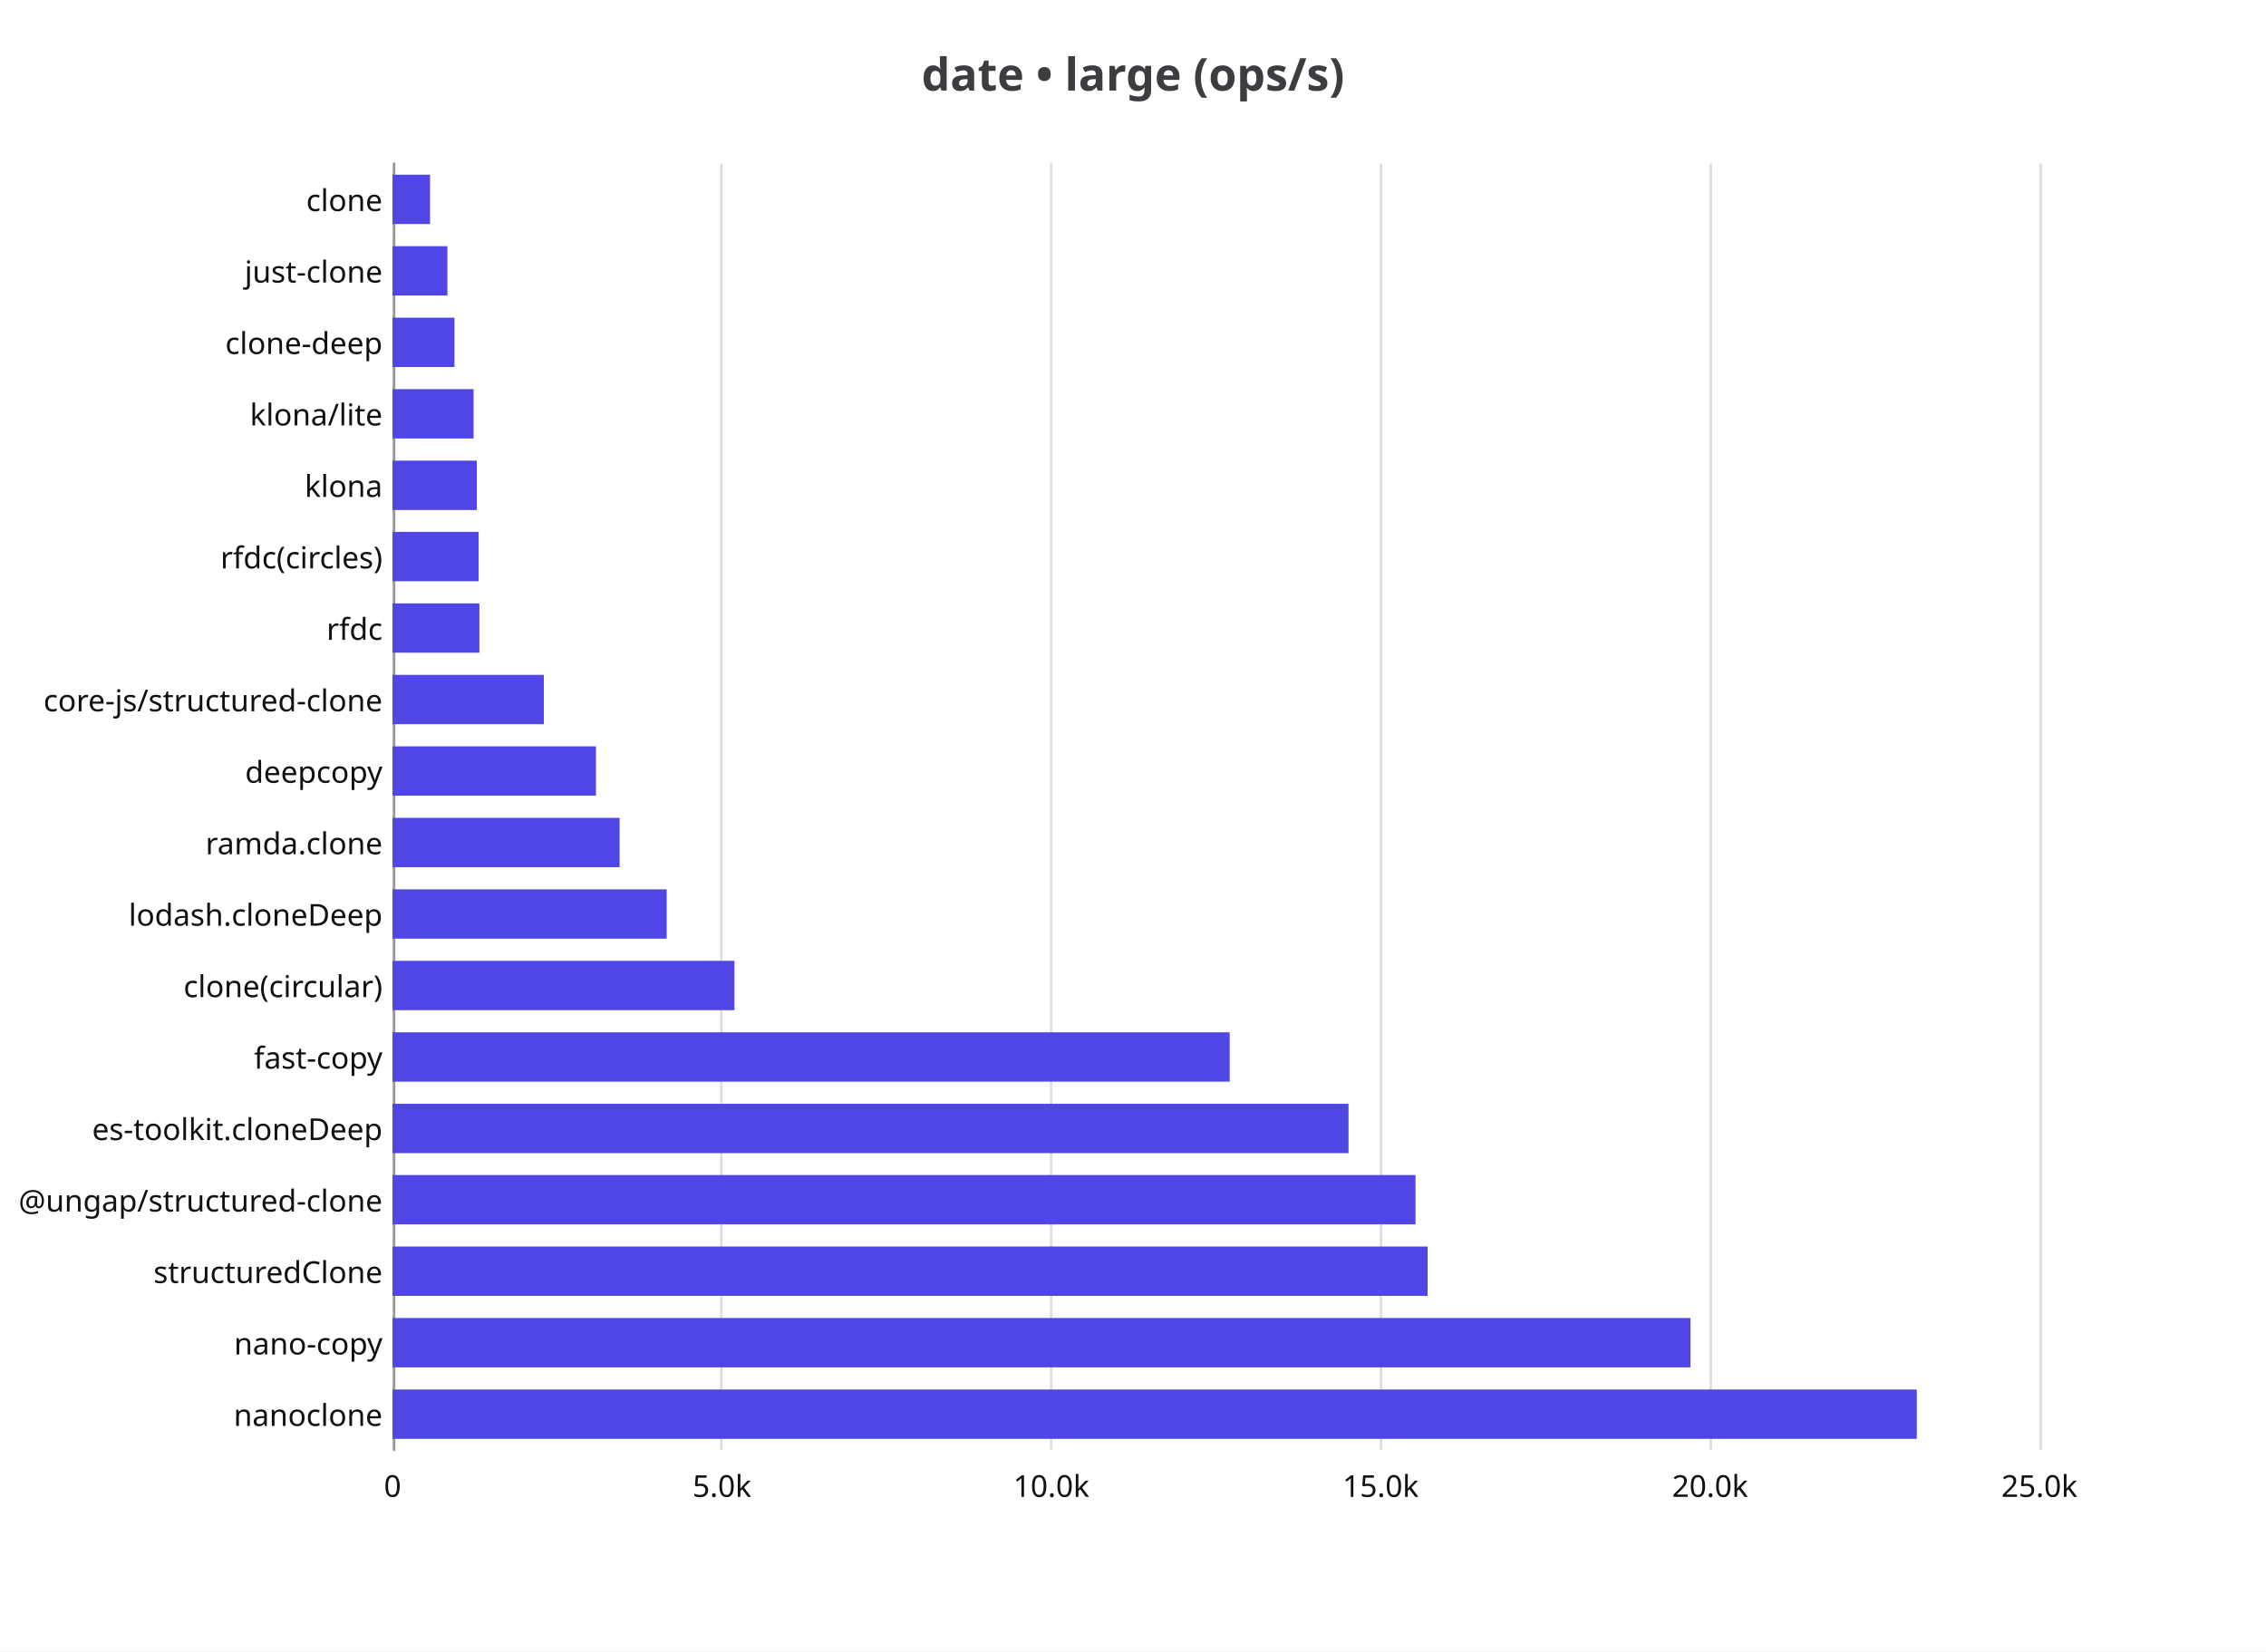
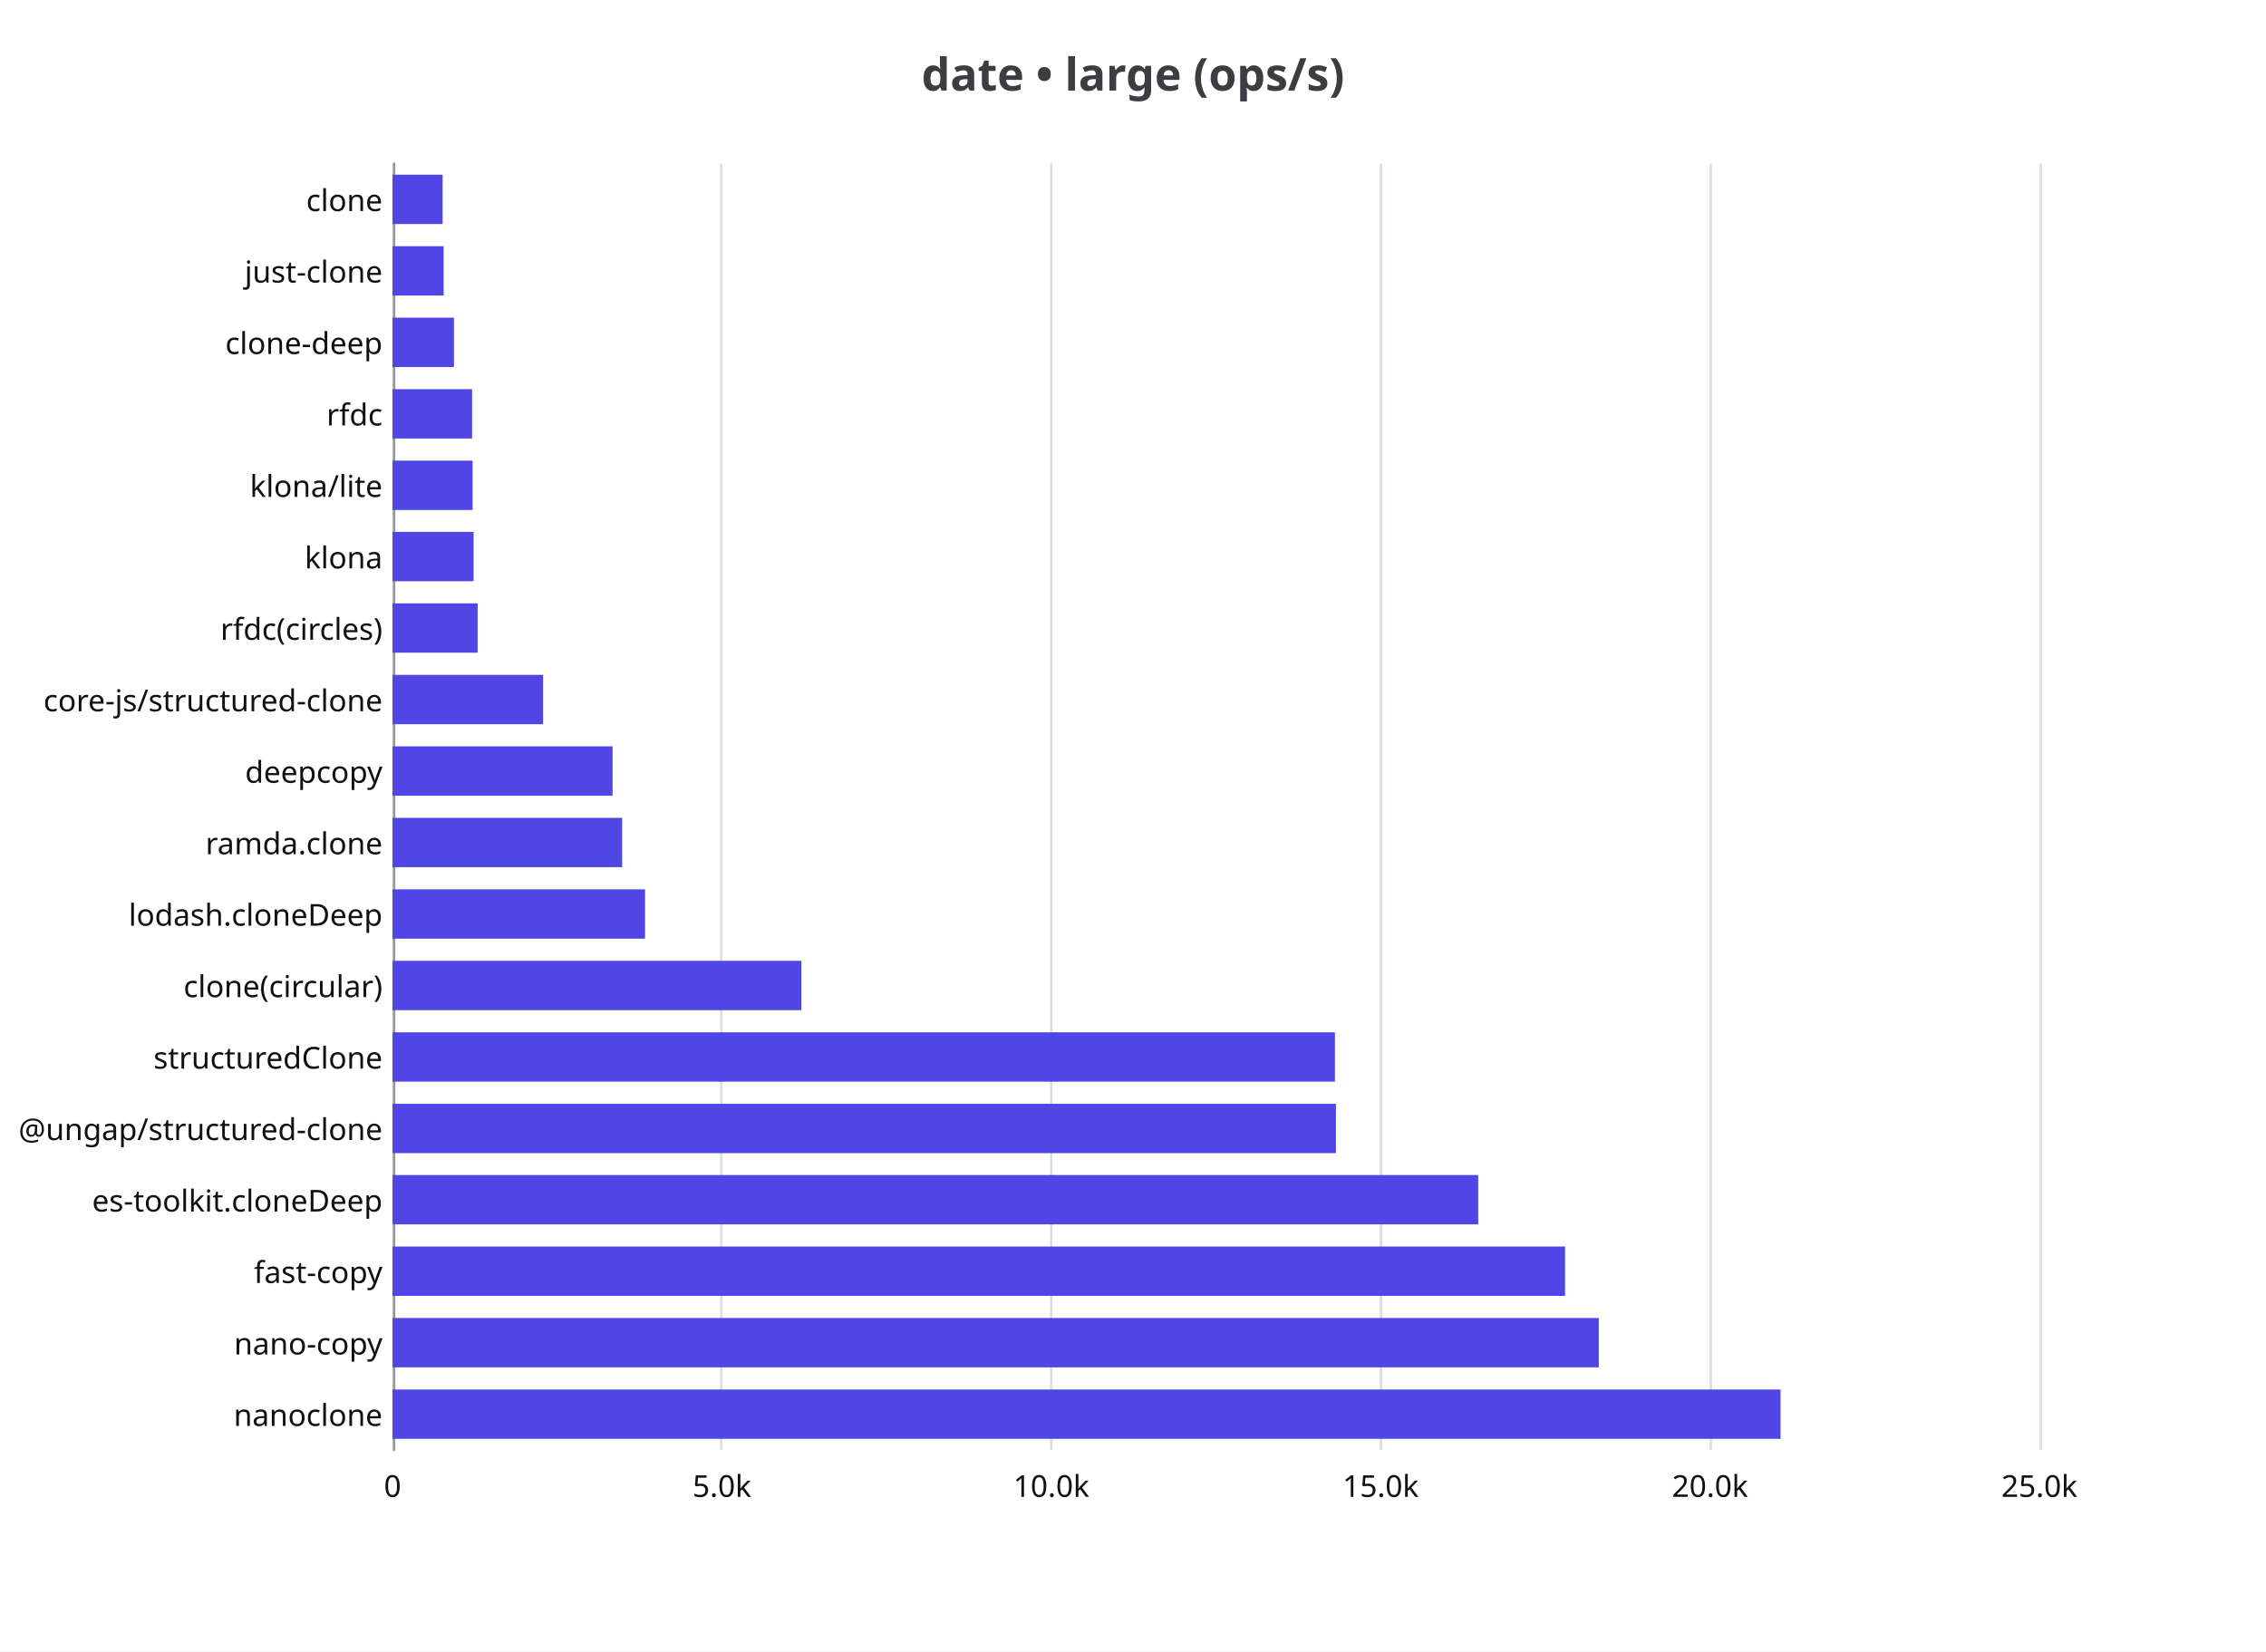
<svg xmlns="http://www.w3.org/2000/svg" width="900" height="656" version="1.1" baseProfile="full" viewBox="0 0 900 656">
  <rect width="900" height="656" x="0" y="0" fill="#ffffff" />
  <path d="M156.5 65L156.5 576" fill="none" pointer-events="visible" stroke="#dbdee4" class="zr7-cls-14" />
  <path d="M286.5 65L286.5 576" fill="none" pointer-events="visible" stroke="#dbdee4" class="zr7-cls-14" />
  <path d="M417.5 65L417.5 576" fill="none" pointer-events="visible" stroke="#dbdee4" class="zr7-cls-14" />
  <path d="M548.5 65L548.5 576" fill="none" pointer-events="visible" stroke="#dbdee4" class="zr7-cls-14" />
  <path d="M679.5 65L679.5 576" fill="none" pointer-events="visible" stroke="#dbdee4" class="zr7-cls-14" />
  <path d="M810.5 65L810.5 576" fill="none" pointer-events="visible" stroke="#dbdee4" class="zr7-cls-14" />
  <path d="M156.5 576L156.5 65" fill="none" pointer-events="visible" stroke="#999" stroke-linecap="round" class="zr7-cls-14" />
  <text dominant-baseline="central" text-anchor="end" style="font-size:12px;font-family:Microsoft YaHei;" xml:space="preserve" transform="translate(151.92 561.8056)" fill="#111">    nanoclone</text>
  <text dominant-baseline="central" text-anchor="end" style="font-size:12px;font-family:Microsoft YaHei;" xml:space="preserve" transform="translate(151.92 533.4167)" fill="#111">    nano-copy</text>
-   <text dominant-baseline="central" text-anchor="end" style="font-size:12px;font-family:Microsoft YaHei;" xml:space="preserve" transform="translate(151.92 505.0278)" fill="#111">    structuredClone</text>
-   <text dominant-baseline="central" text-anchor="end" style="font-size:12px;font-family:Microsoft YaHei;" xml:space="preserve" transform="translate(151.92 476.6389)" fill="#111">    @ungap/structured-clone</text>
-   <text dominant-baseline="central" text-anchor="end" style="font-size:12px;font-family:Microsoft YaHei;" xml:space="preserve" transform="translate(151.92 448.25)" fill="#111">    es-toolkit.cloneDeep</text>
-   <text dominant-baseline="central" text-anchor="end" style="font-size:12px;font-family:Microsoft YaHei;" xml:space="preserve" transform="translate(151.92 419.8611)" fill="#111">    fast-copy</text>
+   <text dominant-baseline="central" text-anchor="end" style="font-size:12px;font-family:Microsoft YaHei;" xml:space="preserve" transform="translate(151.92 505.0278)" fill="#111">    fast-copy</text>
+   <text dominant-baseline="central" text-anchor="end" style="font-size:12px;font-family:Microsoft YaHei;" xml:space="preserve" transform="translate(151.92 476.6389)" fill="#111">    es-toolkit.cloneDeep</text>
+   <text dominant-baseline="central" text-anchor="end" style="font-size:12px;font-family:Microsoft YaHei;" xml:space="preserve" transform="translate(151.92 448.25)" fill="#111">    @ungap/structured-clone</text>
+   <text dominant-baseline="central" text-anchor="end" style="font-size:12px;font-family:Microsoft YaHei;" xml:space="preserve" transform="translate(151.92 419.8611)" fill="#111">    structuredClone</text>
  <text dominant-baseline="central" text-anchor="end" style="font-size:12px;font-family:Microsoft YaHei;" xml:space="preserve" transform="translate(151.92 391.4722)" fill="#111">    clone(circular)</text>
  <text dominant-baseline="central" text-anchor="end" style="font-size:12px;font-family:Microsoft YaHei;" xml:space="preserve" transform="translate(151.92 363.0833)" fill="#111">    lodash.cloneDeep</text>
  <text dominant-baseline="central" text-anchor="end" style="font-size:12px;font-family:Microsoft YaHei;" xml:space="preserve" transform="translate(151.92 334.6944)" fill="#111">    ramda.clone</text>
  <text dominant-baseline="central" text-anchor="end" style="font-size:12px;font-family:Microsoft YaHei;" xml:space="preserve" transform="translate(151.92 306.3056)" fill="#111">    deepcopy</text>
  <text dominant-baseline="central" text-anchor="end" style="font-size:12px;font-family:Microsoft YaHei;" xml:space="preserve" transform="translate(151.92 277.9167)" fill="#111">    core-js/structured-clone</text>
-   <text dominant-baseline="central" text-anchor="end" style="font-size:12px;font-family:Microsoft YaHei;" xml:space="preserve" transform="translate(151.92 249.5278)" fill="#111">    rfdc</text>
-   <text dominant-baseline="central" text-anchor="end" style="font-size:12px;font-family:Microsoft YaHei;" xml:space="preserve" transform="translate(151.92 221.1389)" fill="#111">    rfdc(circles)</text>
-   <text dominant-baseline="central" text-anchor="end" style="font-size:12px;font-family:Microsoft YaHei;" xml:space="preserve" transform="translate(151.92 192.75)" fill="#111">    klona</text>
-   <text dominant-baseline="central" text-anchor="end" style="font-size:12px;font-family:Microsoft YaHei;" xml:space="preserve" transform="translate(151.92 164.3611)" fill="#111">    klona/lite</text>
+   <text dominant-baseline="central" text-anchor="end" style="font-size:12px;font-family:Microsoft YaHei;" xml:space="preserve" transform="translate(151.92 249.5278)" fill="#111">    rfdc(circles)</text>
+   <text dominant-baseline="central" text-anchor="end" style="font-size:12px;font-family:Microsoft YaHei;" xml:space="preserve" transform="translate(151.92 221.1389)" fill="#111">    klona</text>
+   <text dominant-baseline="central" text-anchor="end" style="font-size:12px;font-family:Microsoft YaHei;" xml:space="preserve" transform="translate(151.92 192.75)" fill="#111">    klona/lite</text>
+   <text dominant-baseline="central" text-anchor="end" style="font-size:12px;font-family:Microsoft YaHei;" xml:space="preserve" transform="translate(151.92 164.3611)" fill="#111">    rfdc</text>
  <text dominant-baseline="central" text-anchor="end" style="font-size:12px;font-family:Microsoft YaHei;" xml:space="preserve" transform="translate(151.92 135.9722)" fill="#111">    clone-deep</text>
  <text dominant-baseline="central" text-anchor="end" style="font-size:12px;font-family:Microsoft YaHei;" xml:space="preserve" transform="translate(151.92 107.5833)" fill="#111">    just-clone</text>
  <text dominant-baseline="central" text-anchor="end" style="font-size:12px;font-family:Microsoft YaHei;" xml:space="preserve" transform="translate(151.92 79.1944)" fill="#111">    clone</text>
  <text dominant-baseline="central" text-anchor="middle" style="font-size:12px;font-family:Microsoft YaHei;" y="6" transform="translate(155.92 584)" fill="#111">0</text>
  <text dominant-baseline="central" text-anchor="middle" style="font-size:12px;font-family:Microsoft YaHei;" y="6" transform="translate(286.736 584)" fill="#111">5.0k</text>
  <text dominant-baseline="central" text-anchor="middle" style="font-size:12px;font-family:Microsoft YaHei;" y="6" transform="translate(417.552 584)" fill="#111">10.0k</text>
  <text dominant-baseline="central" text-anchor="middle" style="font-size:12px;font-family:Microsoft YaHei;" y="6" transform="translate(548.368 584)" fill="#111">15.0k</text>
  <text dominant-baseline="central" text-anchor="middle" style="font-size:12px;font-family:Microsoft YaHei;" y="6" transform="translate(679.184 584)" fill="#111">20.0k</text>
  <text dominant-baseline="central" text-anchor="middle" style="font-size:12px;font-family:Microsoft YaHei;" y="6" transform="translate(810 584)" fill="#111">25.0k</text>
-   <path d="M155.9 552l605.4 0l0 19.6l-605.4 0Z" fill="#4F46E5" ecmeta_series_index="0" ecmeta_data_index="0" ecmeta_ssr_type="chart" class="zr7-cls-15" />
-   <path d="M155.9 523.6l515.5 0l0 19.6l-515.5 0Z" fill="#4F46E5" ecmeta_series_index="0" ecmeta_data_index="1" ecmeta_ssr_type="chart" class="zr7-cls-15" />
-   <path d="M155.9 495.2l411.1 0l0 19.6l-411.1 0Z" fill="#4F46E5" ecmeta_series_index="0" ecmeta_data_index="2" ecmeta_ssr_type="chart" class="zr7-cls-15" />
-   <path d="M155.9 466.8l406.3 0l0 19.6l-406.3 0Z" fill="#4F46E5" ecmeta_series_index="0" ecmeta_data_index="3" ecmeta_ssr_type="chart" class="zr7-cls-15" />
-   <path d="M155.9 438.5l379.7 0l0 19.6l-379.7 0Z" fill="#4F46E5" ecmeta_series_index="0" ecmeta_data_index="4" ecmeta_ssr_type="chart" class="zr7-cls-15" />
-   <path d="M155.9 410.1l332.5 0l0 19.6l-332.5 0Z" fill="#4F46E5" ecmeta_series_index="0" ecmeta_data_index="5" ecmeta_ssr_type="chart" class="zr7-cls-15" />
-   <path d="M155.9 381.7l135.8 0l0 19.6l-135.8 0Z" fill="#4F46E5" ecmeta_series_index="0" ecmeta_data_index="6" ecmeta_ssr_type="chart" class="zr7-cls-15" />
-   <path d="M155.9 353.3l108.9 0l0 19.6l-108.9 0Z" fill="#4F46E5" ecmeta_series_index="0" ecmeta_data_index="7" ecmeta_ssr_type="chart" class="zr7-cls-15" />
-   <path d="M155.9 324.9l90.2 0l0 19.6l-90.2 0Z" fill="#4F46E5" ecmeta_series_index="0" ecmeta_data_index="8" ecmeta_ssr_type="chart" class="zr7-cls-15" />
-   <path d="M155.9 296.5l80.8 0l0 19.6l-80.8 0Z" fill="#4F46E5" ecmeta_series_index="0" ecmeta_data_index="9" ecmeta_ssr_type="chart" class="zr7-cls-15" />
-   <path d="M155.9 268.1l60.1 0l0 19.6l-60.1 0Z" fill="#4F46E5" ecmeta_series_index="0" ecmeta_data_index="10" ecmeta_ssr_type="chart" class="zr7-cls-15" />
-   <path d="M155.9 239.7l34.5 0l0 19.6l-34.5 0Z" fill="#4F46E5" ecmeta_series_index="0" ecmeta_data_index="11" ecmeta_ssr_type="chart" class="zr7-cls-15" />
-   <path d="M155.9 211.3l34.2 0l0 19.6l-34.2 0Z" fill="#4F46E5" ecmeta_series_index="0" ecmeta_data_index="12" ecmeta_ssr_type="chart" class="zr7-cls-15" />
-   <path d="M155.9 183l33.5 0l0 19.6l-33.5 0Z" fill="#4F46E5" ecmeta_series_index="0" ecmeta_data_index="13" ecmeta_ssr_type="chart" class="zr7-cls-15" />
-   <path d="M155.9 154.6l32.2 0l0 19.6l-32.2 0Z" fill="#4F46E5" ecmeta_series_index="0" ecmeta_data_index="14" ecmeta_ssr_type="chart" class="zr7-cls-15" />
-   <path d="M155.9 126.2l24.6 0l0 19.6l-24.6 0Z" fill="#4F46E5" ecmeta_series_index="0" ecmeta_data_index="15" ecmeta_ssr_type="chart" class="zr7-cls-15" />
-   <path d="M155.9 97.8l21.8 0l0 19.6l-21.8 0Z" fill="#4F46E5" ecmeta_series_index="0" ecmeta_data_index="16" ecmeta_ssr_type="chart" class="zr7-cls-15" />
-   <path d="M155.9 69.4l14.9 0l0 19.6l-14.9 0Z" fill="#4F46E5" ecmeta_series_index="0" ecmeta_data_index="17" ecmeta_ssr_type="chart" class="zr7-cls-15" />
+   <path d="M155.9 552l551.3 0l0 19.6l-551.3 0Z" fill="#4F46E5" ecmeta_series_index="0" ecmeta_data_index="0" ecmeta_ssr_type="chart" class="zr7-cls-15" />
+   <path d="M155.9 523.6l479.1 0l0 19.6l-479.1 0Z" fill="#4F46E5" ecmeta_series_index="0" ecmeta_data_index="1" ecmeta_ssr_type="chart" class="zr7-cls-15" />
+   <path d="M155.9 495.2l465.7 0l0 19.6l-465.7 0Z" fill="#4F46E5" ecmeta_series_index="0" ecmeta_data_index="2" ecmeta_ssr_type="chart" class="zr7-cls-15" />
+   <path d="M155.9 466.8l431.2 0l0 19.6l-431.2 0Z" fill="#4F46E5" ecmeta_series_index="0" ecmeta_data_index="3" ecmeta_ssr_type="chart" class="zr7-cls-15" />
+   <path d="M155.9 438.5l374.7 0l0 19.6l-374.7 0Z" fill="#4F46E5" ecmeta_series_index="0" ecmeta_data_index="4" ecmeta_ssr_type="chart" class="zr7-cls-15" />
+   <path d="M155.9 410.1l374.3 0l0 19.6l-374.3 0Z" fill="#4F46E5" ecmeta_series_index="0" ecmeta_data_index="5" ecmeta_ssr_type="chart" class="zr7-cls-15" />
+   <path d="M155.9 381.7l162.4 0l0 19.6l-162.4 0Z" fill="#4F46E5" ecmeta_series_index="0" ecmeta_data_index="6" ecmeta_ssr_type="chart" class="zr7-cls-15" />
+   <path d="M155.9 353.3l100.3 0l0 19.6l-100.3 0Z" fill="#4F46E5" ecmeta_series_index="0" ecmeta_data_index="7" ecmeta_ssr_type="chart" class="zr7-cls-15" />
+   <path d="M155.9 324.9l91.2 0l0 19.6l-91.2 0Z" fill="#4F46E5" ecmeta_series_index="0" ecmeta_data_index="8" ecmeta_ssr_type="chart" class="zr7-cls-15" />
+   <path d="M155.9 296.5l87.4 0l0 19.6l-87.4 0Z" fill="#4F46E5" ecmeta_series_index="0" ecmeta_data_index="9" ecmeta_ssr_type="chart" class="zr7-cls-15" />
+   <path d="M155.9 268.1l59.8 0l0 19.6l-59.8 0Z" fill="#4F46E5" ecmeta_series_index="0" ecmeta_data_index="10" ecmeta_ssr_type="chart" class="zr7-cls-15" />
+   <path d="M155.9 239.7l33.8 0l0 19.6l-33.8 0Z" fill="#4F46E5" ecmeta_series_index="0" ecmeta_data_index="11" ecmeta_ssr_type="chart" class="zr7-cls-15" />
+   <path d="M155.9 211.3l32.2 0l0 19.6l-32.2 0Z" fill="#4F46E5" ecmeta_series_index="0" ecmeta_data_index="12" ecmeta_ssr_type="chart" class="zr7-cls-15" />
+   <path d="M155.9 183l31.8 0l0 19.6l-31.8 0Z" fill="#4F46E5" ecmeta_series_index="0" ecmeta_data_index="13" ecmeta_ssr_type="chart" class="zr7-cls-15" />
+   <path d="M155.9 154.6l31.6 0l0 19.6l-31.6 0Z" fill="#4F46E5" ecmeta_series_index="0" ecmeta_data_index="14" ecmeta_ssr_type="chart" class="zr7-cls-15" />
+   <path d="M155.9 126.2l24.4 0l0 19.6l-24.4 0Z" fill="#4F46E5" ecmeta_series_index="0" ecmeta_data_index="15" ecmeta_ssr_type="chart" class="zr7-cls-15" />
+   <path d="M155.9 97.8l20.3 0l0 19.6l-20.3 0Z" fill="#4F46E5" ecmeta_series_index="0" ecmeta_data_index="16" ecmeta_ssr_type="chart" class="zr7-cls-15" />
+   <path d="M155.9 69.4l19.9 0l0 19.6l-19.9 0Z" fill="#4F46E5" ecmeta_series_index="0" ecmeta_data_index="17" ecmeta_ssr_type="chart" class="zr7-cls-15" />
  <path d="M-86.8 -5l173.6 0l0 28l-173.6 0Z" transform="translate(450 20)" fill="rgb(0,0,0)" fill-opacity="0" stroke="#3c3c41" stroke-width="0" class="zr7-cls-14" />
  <text dominant-baseline="central" text-anchor="middle" style="font-size:18px;font-family:Microsoft YaHei;font-weight:bold;" xml:space="preserve" y="9" transform="translate(450 20)" fill="#3c3c41">date • large (ops/s)</text>
  <style>
.zr7-cls-14:hover {
pointer-events:none;
}
.zr7-cls-15:hover {
cursor:pointer;
fill:rgba(86,77,251,1);
}



</style>
</svg>
